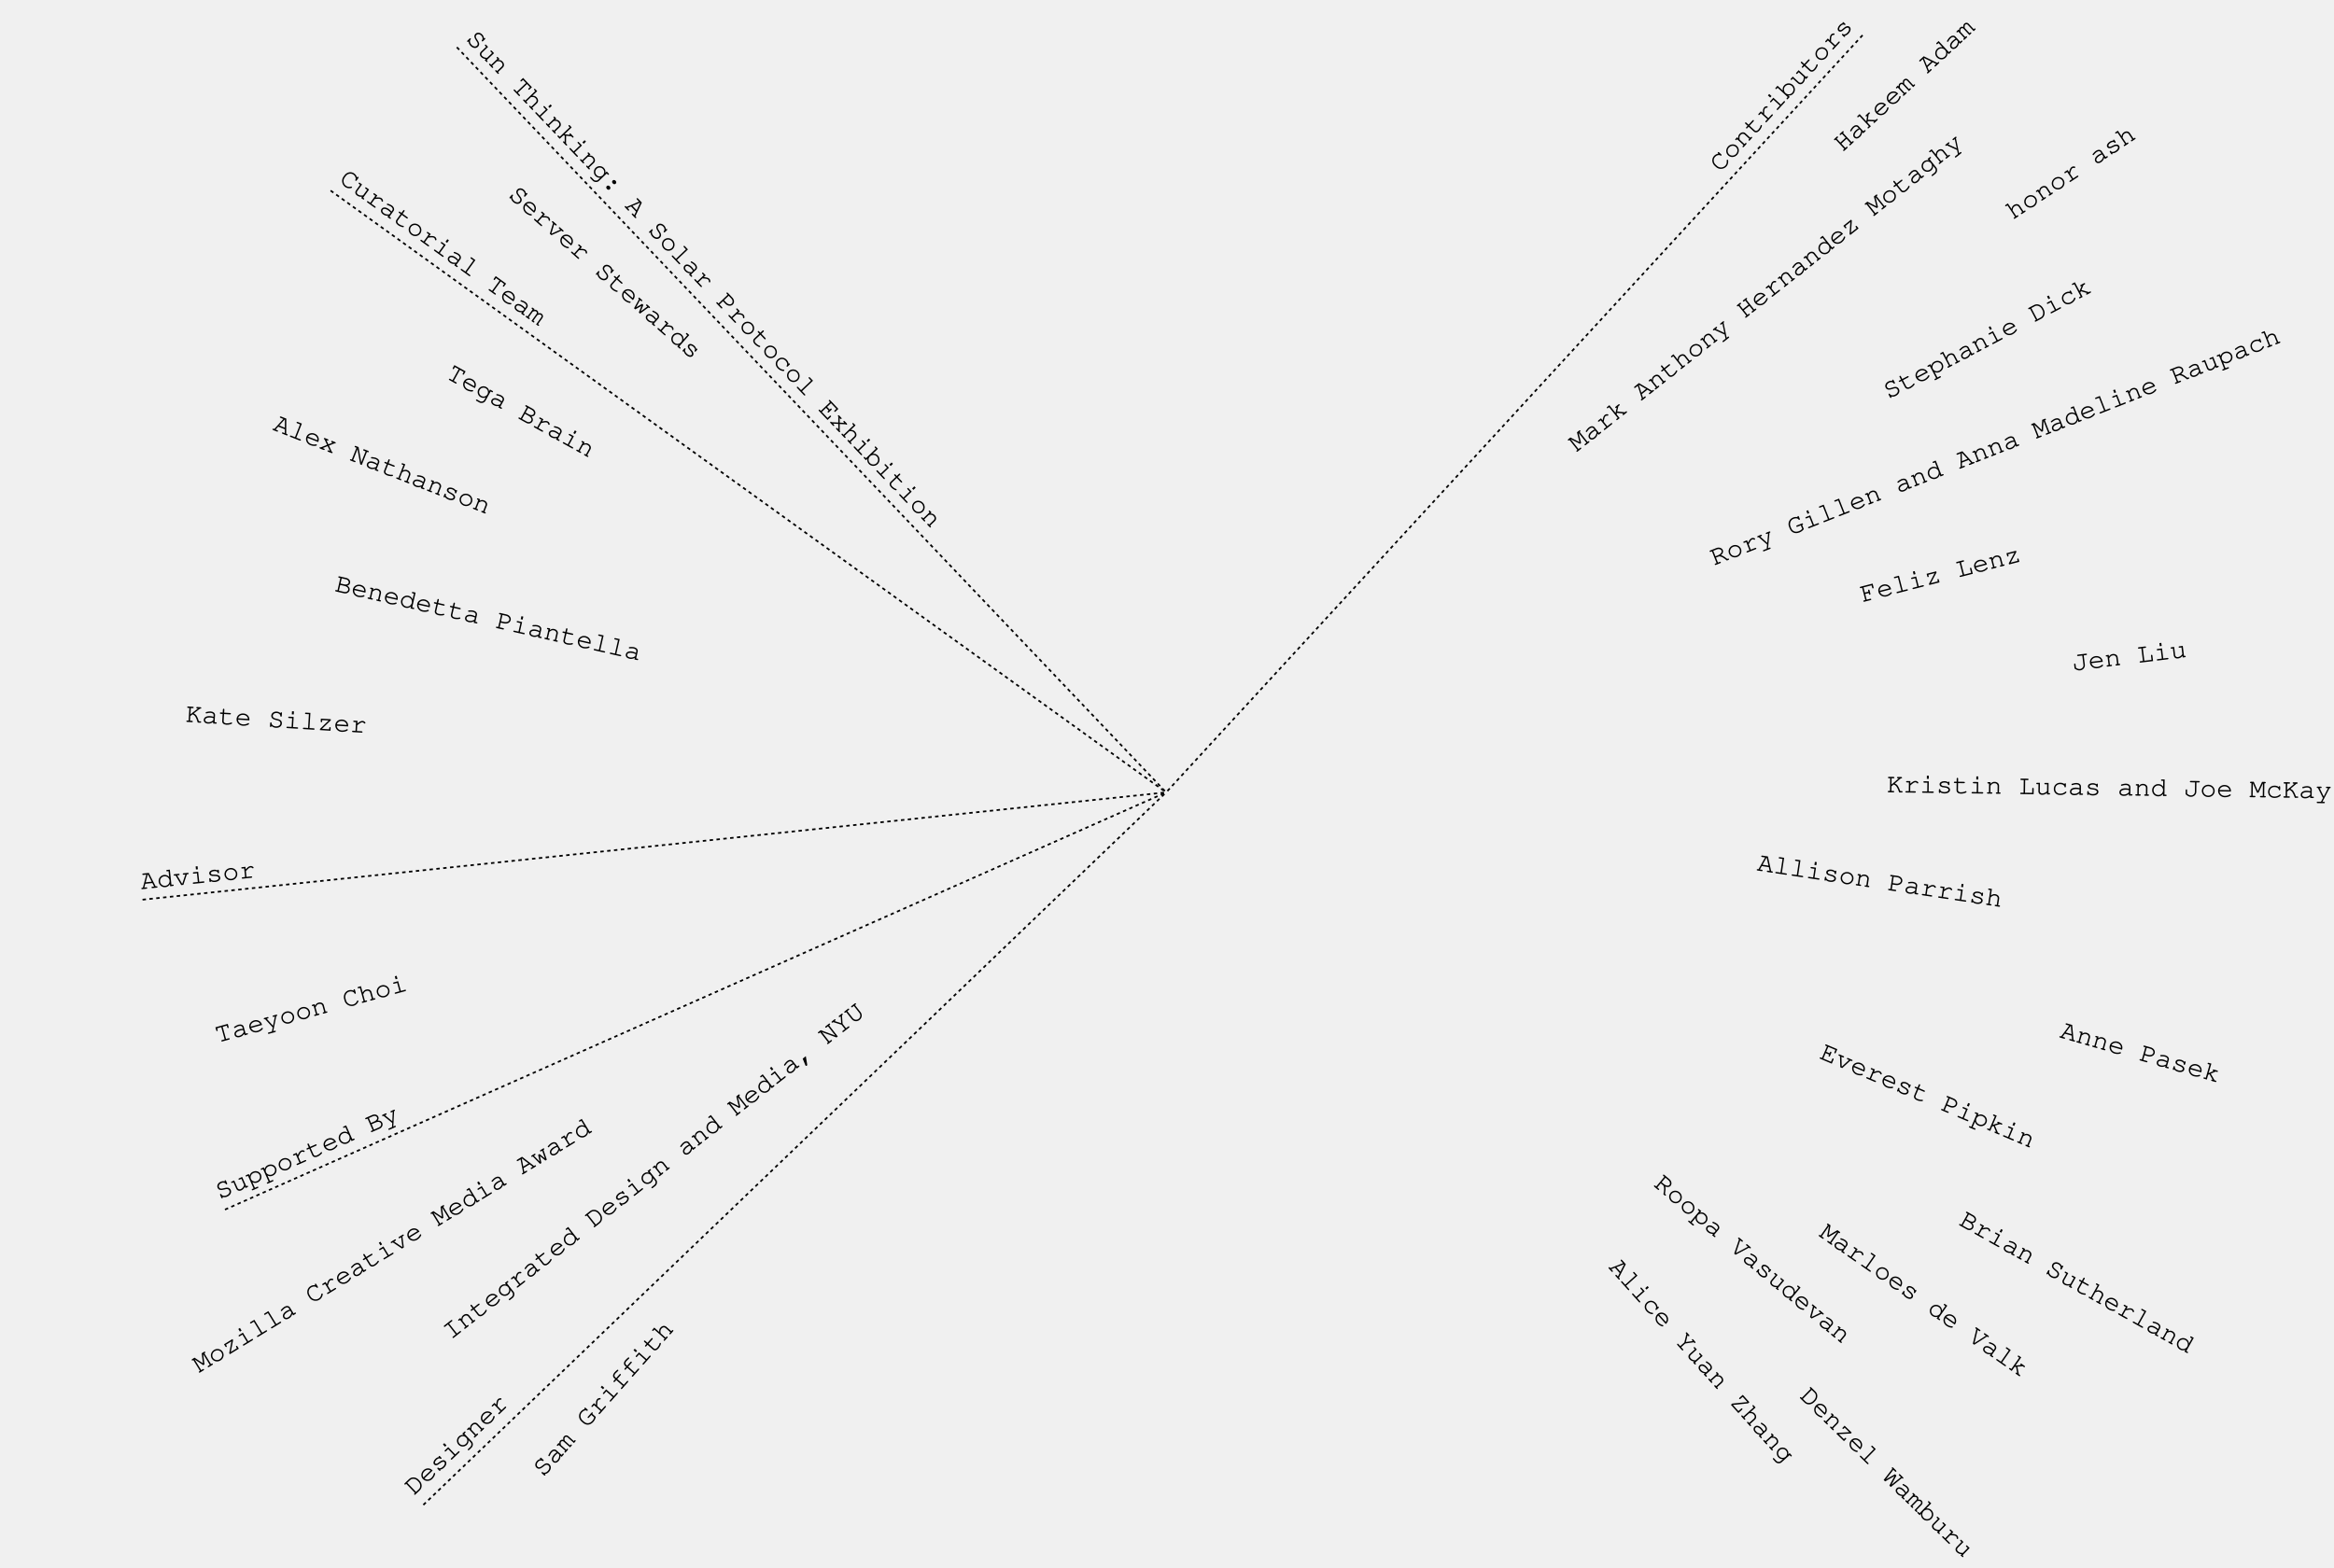
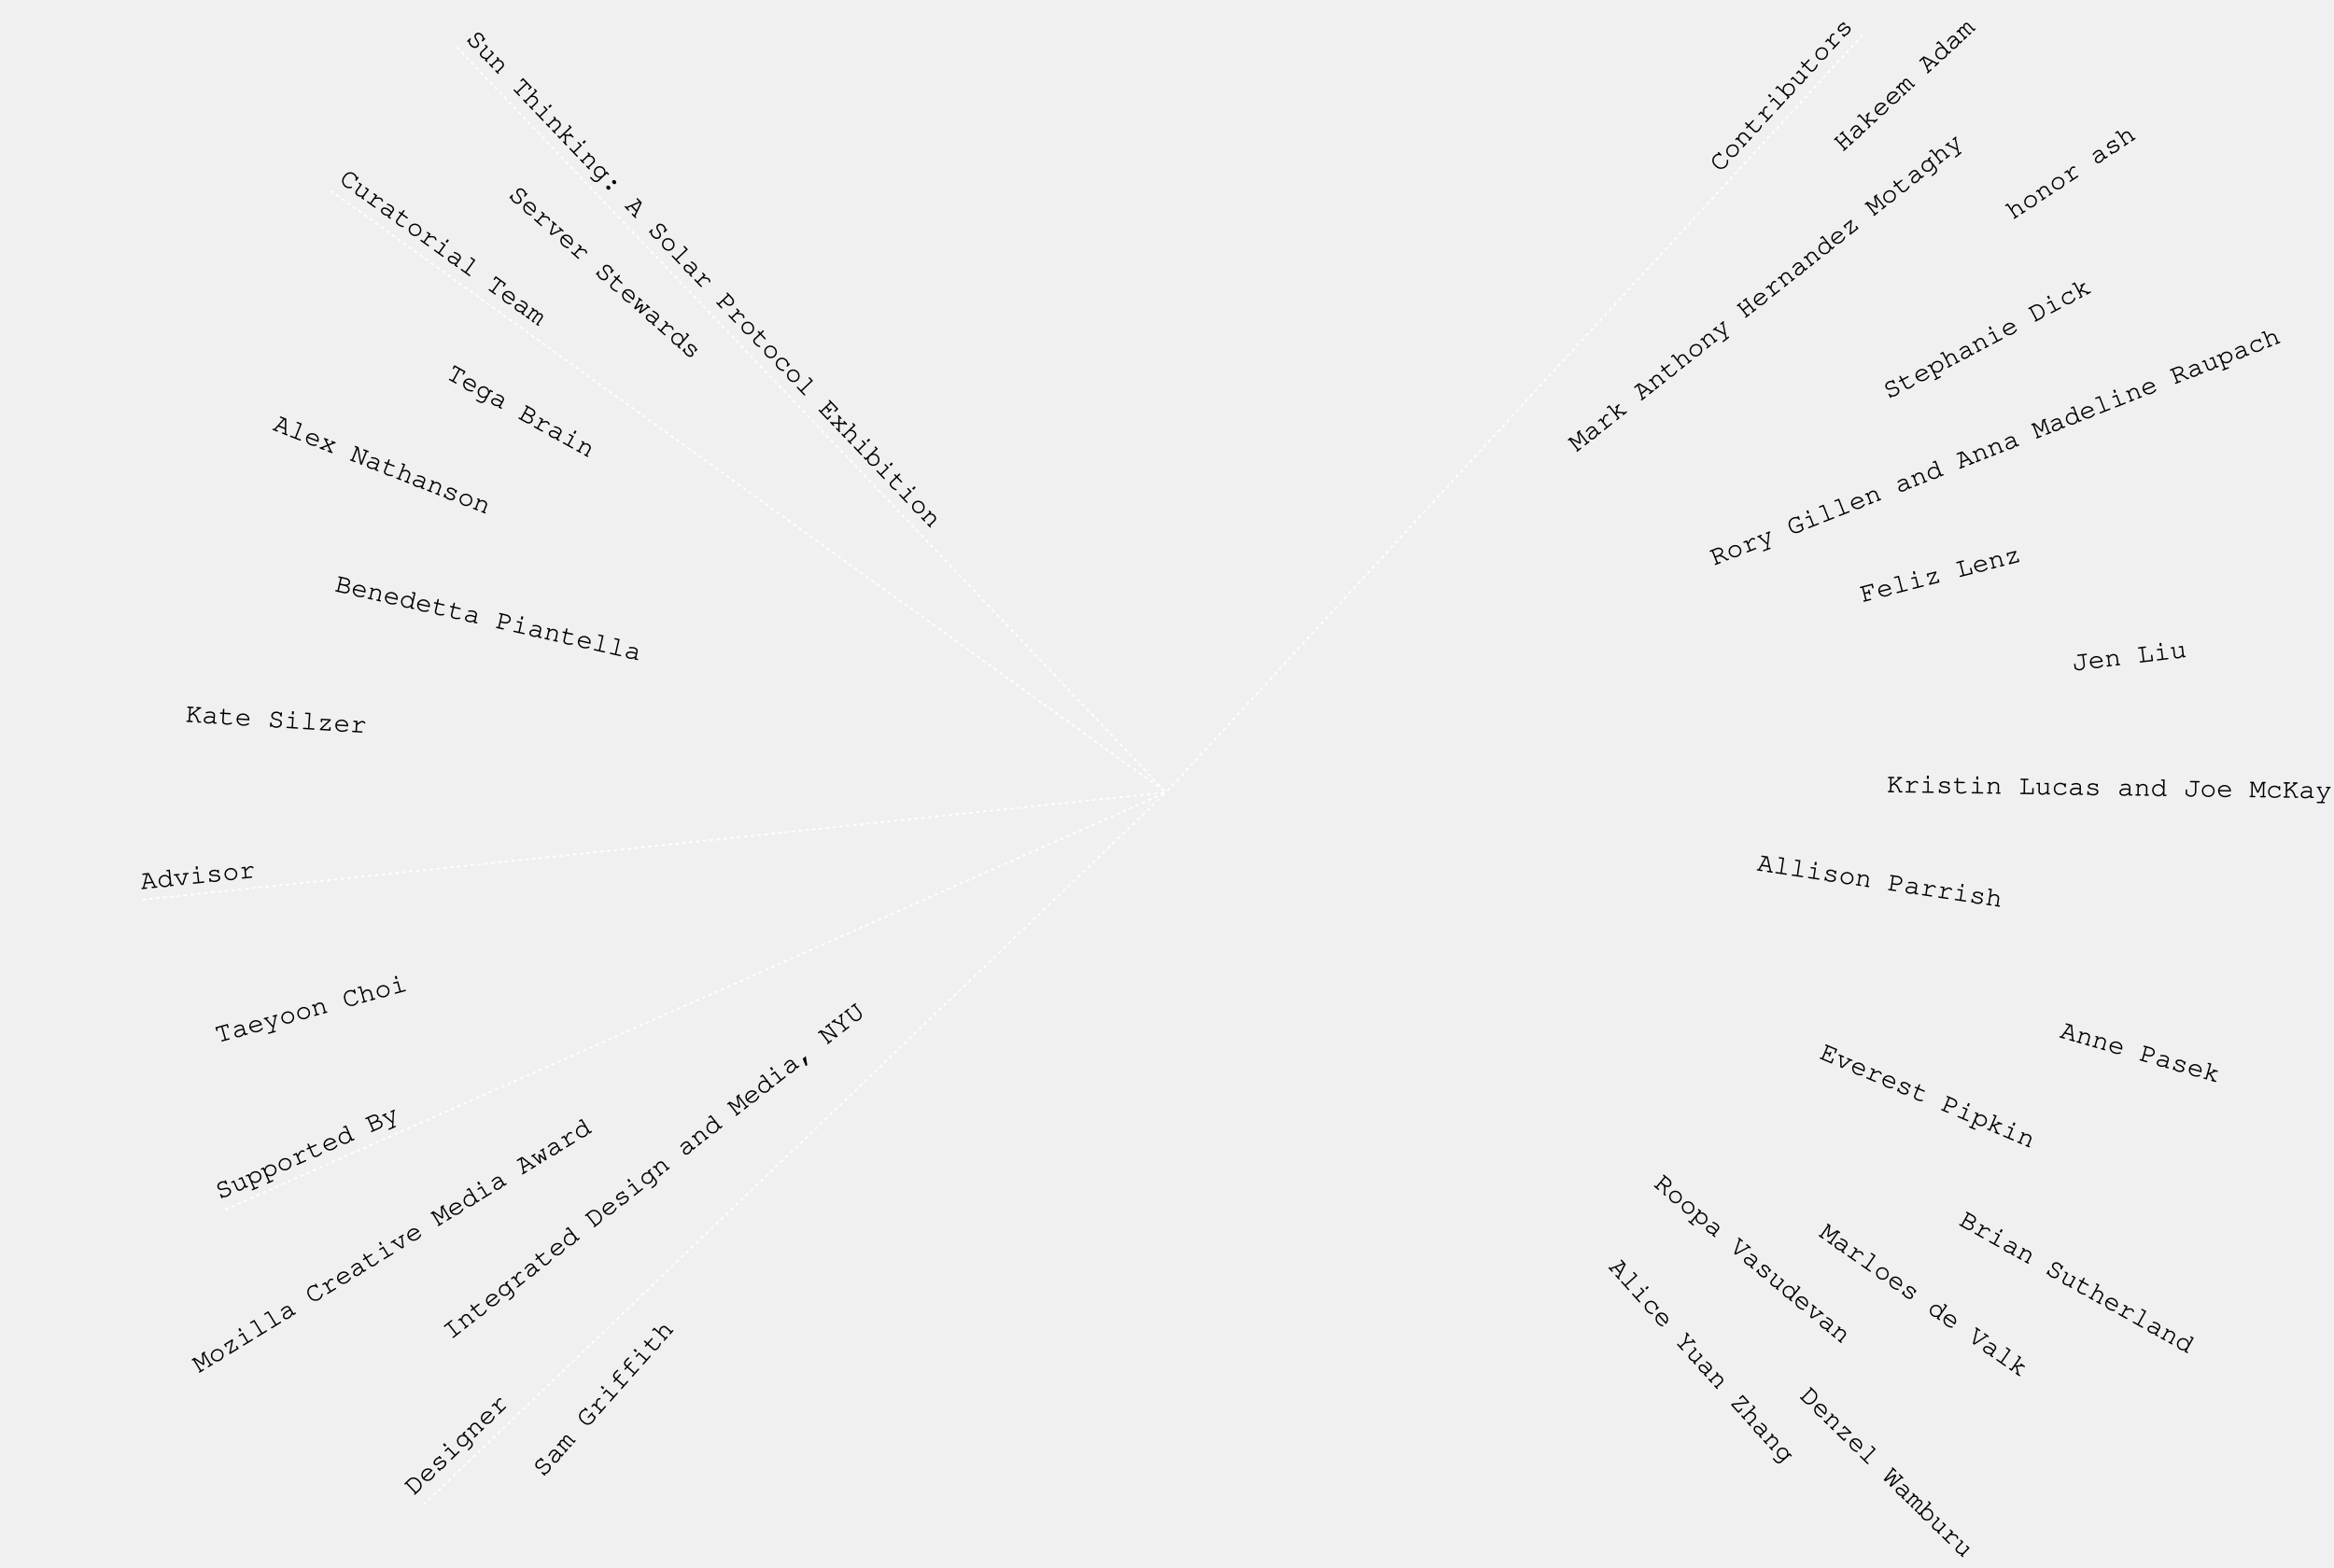
<svg xmlns="http://www.w3.org/2000/svg" width="1359" height="913" viewBox="0 0 1359 913" fill="none">
  <text transform="translate(286.578 8) rotate(46.3985)" fill="black" xml:space="preserve" style="white-space: pre" font-family="Courier" font-size="16" letter-spacing="0em">
    <tspan x="0" y="21.762">Sun Thinking: A Solar Protocol Exhibition</tspan>
  </text>
  <text transform="translate(309.831 98) rotate(41.5029)" fill="black" xml:space="preserve" style="white-space: pre" font-family="Courier" font-size="16" letter-spacing="0em">
    <tspan x="0" y="21.762">Server Stewards</tspan>
  </text>
  <text transform="translate(209.646 88) rotate(35.8554)" fill="black" xml:space="preserve" style="white-space: pre" font-family="Courier" font-size="16" letter-spacing="0em">
    <tspan x="0" y="21.762">Curatorial Team</tspan>
  </text>
  <text transform="translate(269.832 201) rotate(29.1262)" fill="black" xml:space="preserve" style="white-space: pre" font-family="Courier" font-size="16" letter-spacing="0em">
    <tspan x="0" y="21.762">Tega Brain</tspan>
  </text>
  <text transform="translate(166.418 230) rotate(21.5061)" fill="black" xml:space="preserve" style="white-space: pre" font-family="Courier" font-size="16" letter-spacing="0em">
    <tspan x="0" y="21.762">Alex Nathanson</tspan>
  </text>
  <text transform="translate(199.314 323) rotate(12.8379)" fill="black" xml:space="preserve" style="white-space: pre" font-family="Courier" font-size="16" letter-spacing="0em">
    <tspan x="0" y="21.762">Benedetta Piantella</tspan>
  </text>
  <text transform="translate(109.21 398.674) rotate(3.52439)" fill="black" xml:space="preserve" style="white-space: pre" font-family="Courier" font-size="16" letter-spacing="0em">
    <tspan x="0" y="21.762">Kate Silzer</tspan>
  </text>
  <text transform="translate(80 496.291) rotate(-5.96519)" fill="black" xml:space="preserve" style="white-space: pre" font-family="Courier" font-size="16" letter-spacing="0em">
    <tspan x="0" y="21.762">Advisor</tspan>
  </text>
  <text transform="translate(121 586.322) rotate(-15.3784)" fill="black" xml:space="preserve" style="white-space: pre" font-family="Courier" font-size="16" letter-spacing="0em">
    <tspan x="0" y="21.762">Taeyoon Choi</tspan>
  </text>
  <text transform="translate(119 678.758) rotate(-23.8919)" fill="black" xml:space="preserve" style="white-space: pre" font-family="Courier" font-size="16" letter-spacing="0em">
    <tspan x="0" y="21.762">Supported By </tspan>
  </text>
  <text transform="translate(104.569 781.146) rotate(-31.5373)" fill="black" xml:space="preserve" style="white-space: pre" font-family="Courier" font-size="16" letter-spacing="0em">
    <tspan x="0" y="21.762">Mozilla Creative Media Award</tspan>
  </text>
  <text transform="translate(249 763.419) rotate(-38.1262)" fill="black" xml:space="preserve" style="white-space: pre" font-family="Courier" font-size="16" letter-spacing="0em">
    <tspan x="0" y="21.762">Integrated Design and Media, NYU</tspan>
  </text>
  <text transform="translate(226 855.491) rotate(-43.7512)" fill="black" xml:space="preserve" style="white-space: pre" font-family="Courier" font-size="16" letter-spacing="0em">
    <tspan x="0" y="21.762">Designer</tspan>
  </text>
  <text transform="translate(300 846.219) rotate(-48.426)" fill="black" xml:space="preserve" style="white-space: pre" font-family="Courier" font-size="16" letter-spacing="0em">
    <tspan x="0" y="21.762">Sam Griffith</tspan>
  </text>
  <text transform="translate(982.073 89.6221) rotate(-47.4299)" fill="black" xml:space="preserve" style="white-space: pre" font-family="Courier" font-size="16" letter-spacing="0em">
    <tspan x="5.023" y="21.762">Contributors</tspan>
  </text>
  <text transform="translate(1052.93 77.5566) rotate(-42.7669)" fill="black" xml:space="preserve" style="white-space: pre" font-family="Courier" font-size="16" letter-spacing="0em">
    <tspan x="7.205" y="21.762">Hakeem Adam</tspan>
  </text>
  <text transform="translate(897.212 252.182) rotate(-38.4641)" fill="black" xml:space="preserve" style="white-space: pre" font-family="Courier" font-size="16" letter-spacing="0em">
    <tspan x="9.428" y="21.762">Mark Anthony Hernandez Motaghy</tspan>
  </text>
  <text transform="translate(1153.95 113.972) rotate(-33.4723)" fill="black" xml:space="preserve" style="white-space: pre" font-family="Courier" font-size="16" letter-spacing="0em">
    <tspan x="7.438" y="21.762">honor ash</tspan>
  </text>
  <text transform="translate(1080.75 217.871) rotate(-27.7979)" fill="black" xml:space="preserve" style="white-space: pre" font-family="Courier" font-size="16" letter-spacing="0em">
    <tspan x="9.758" y="21.762">Stephanie Dick</tspan>
  </text>
  <text transform="translate(981.63 312.491) rotate(-21.4896)" fill="black" xml:space="preserve" style="white-space: pre" font-family="Courier" font-size="16" letter-spacing="0em">
    <tspan x="9.064" y="21.762">Rory Gillen and Anna Madeline Raupach</tspan>
  </text>
  <text transform="translate(1071.49 331.599) rotate(-14.441)" fill="black" xml:space="preserve" style="white-space: pre" font-family="Courier" font-size="16" letter-spacing="0em">
    <tspan x="7.769" y="21.762">Feliz Lenz</tspan>
  </text>
  <text transform="translate(1197.84 369.9) rotate(-6.93622)" fill="black" xml:space="preserve" style="white-space: pre" font-family="Courier" font-size="16" letter-spacing="0em">
    <tspan x="6.431" y="21.762">Jen Liu</tspan>
  </text>
  <text transform="translate(1085.49 439.5) rotate(0.775982)" fill="black" xml:space="preserve" style="white-space: pre" font-family="Courier" font-size="16" letter-spacing="0em">
    <tspan x="13.362" y="21.762">Kristin Lucas and Joe McKay</tspan>
  </text>
  <text transform="translate(1017.81 484.189) rotate(8.53089)" fill="black" xml:space="preserve" style="white-space: pre" font-family="Courier" font-size="16" letter-spacing="0em">
    <tspan x="8.268" y="21.762">Allison Parrish</tspan>
  </text>
  <text transform="translate(1196.73 580.881) rotate(15.9651)" fill="black" xml:space="preserve" style="white-space: pre" font-family="Courier" font-size="16" letter-spacing="0em">
    <tspan x="8.513" y="21.762">Anne Pasek</tspan>
  </text>
  <text transform="translate(1059.25 592.743) rotate(23.007)" fill="black" xml:space="preserve" style="white-space: pre" font-family="Courier" font-size="16" letter-spacing="0em">
    <tspan x="8.784" y="21.762">Everest Pipkin</tspan>
  </text>
  <text transform="translate(1143.46 690.086) rotate(29.3245)" fill="black" xml:space="preserve" style="white-space: pre" font-family="Courier" font-size="16" letter-spacing="0em">
    <tspan x="8.264" y="21.762">Brian Sutherland</tspan>
  </text>
  <text transform="translate(1064 696.838) rotate(34.965)" fill="black" xml:space="preserve" style="white-space: pre" font-family="Courier" font-size="16" letter-spacing="0em">
    <tspan x="8.765" y="21.762">Marloes de Valk</tspan>
  </text>
  <text transform="translate(971.557 669.761) rotate(39.9495)" fill="black" xml:space="preserve" style="white-space: pre" font-family="Courier" font-size="16" letter-spacing="0em">
    <tspan x="6.25" y="21.762">Roopa Vasudevan</tspan>
  </text>
  <text transform="translate(1056.1 791.706) rotate(44.3911)" fill="black" xml:space="preserve" style="white-space: pre" font-family="Courier" font-size="16" letter-spacing="0em">
    <tspan x="9.164" y="21.762">Denzel Wamburu</tspan>
  </text>
  <text transform="translate(940.551 710.417) rotate(48.1539)" fill="black" xml:space="preserve" style="white-space: pre" font-family="Courier" font-size="16" letter-spacing="0em">
    <tspan x="18.013" y="21.762">Alice Yuan Zhang</tspan>
  </text>
-   <path d="M266 27.5L679 461.5" stroke="black" stroke-dasharray="2 2" />
-   <path d="M1084.5 20.5L679 461.5" stroke="black" stroke-dasharray="2 2" />
-   <path d="M192.5 111L679 461.5" stroke="black" stroke-dasharray="2 2" />
-   <path d="M83 524L679 461.5" stroke="black" stroke-dasharray="2 2" />
-   <path d="M131 704.5L679 461.5" stroke="black" stroke-dasharray="2 2" />
-   <path d="M246.5 876.5L679 461.5" stroke="black" stroke-dasharray="2 2" />
+   <path d="M266 27.5L679 461.5" stroke="white" stroke-dasharray="2 2" />
+   <path d="M1084.5 20.5L679 461.5" stroke="white" stroke-dasharray="2 2" />
+   <path d="M192.5 111L679 461.5" stroke="white" stroke-dasharray="2 2" />
+   <path d="M83 524L679 461.5" stroke="white" stroke-dasharray="2 2" />
+   <path d="M131 704.5L679 461.5" stroke="white" stroke-dasharray="2 2" />
+   <path d="M246.5 876.5L679 461.5" stroke="white" stroke-dasharray="2 2" />
</svg>
